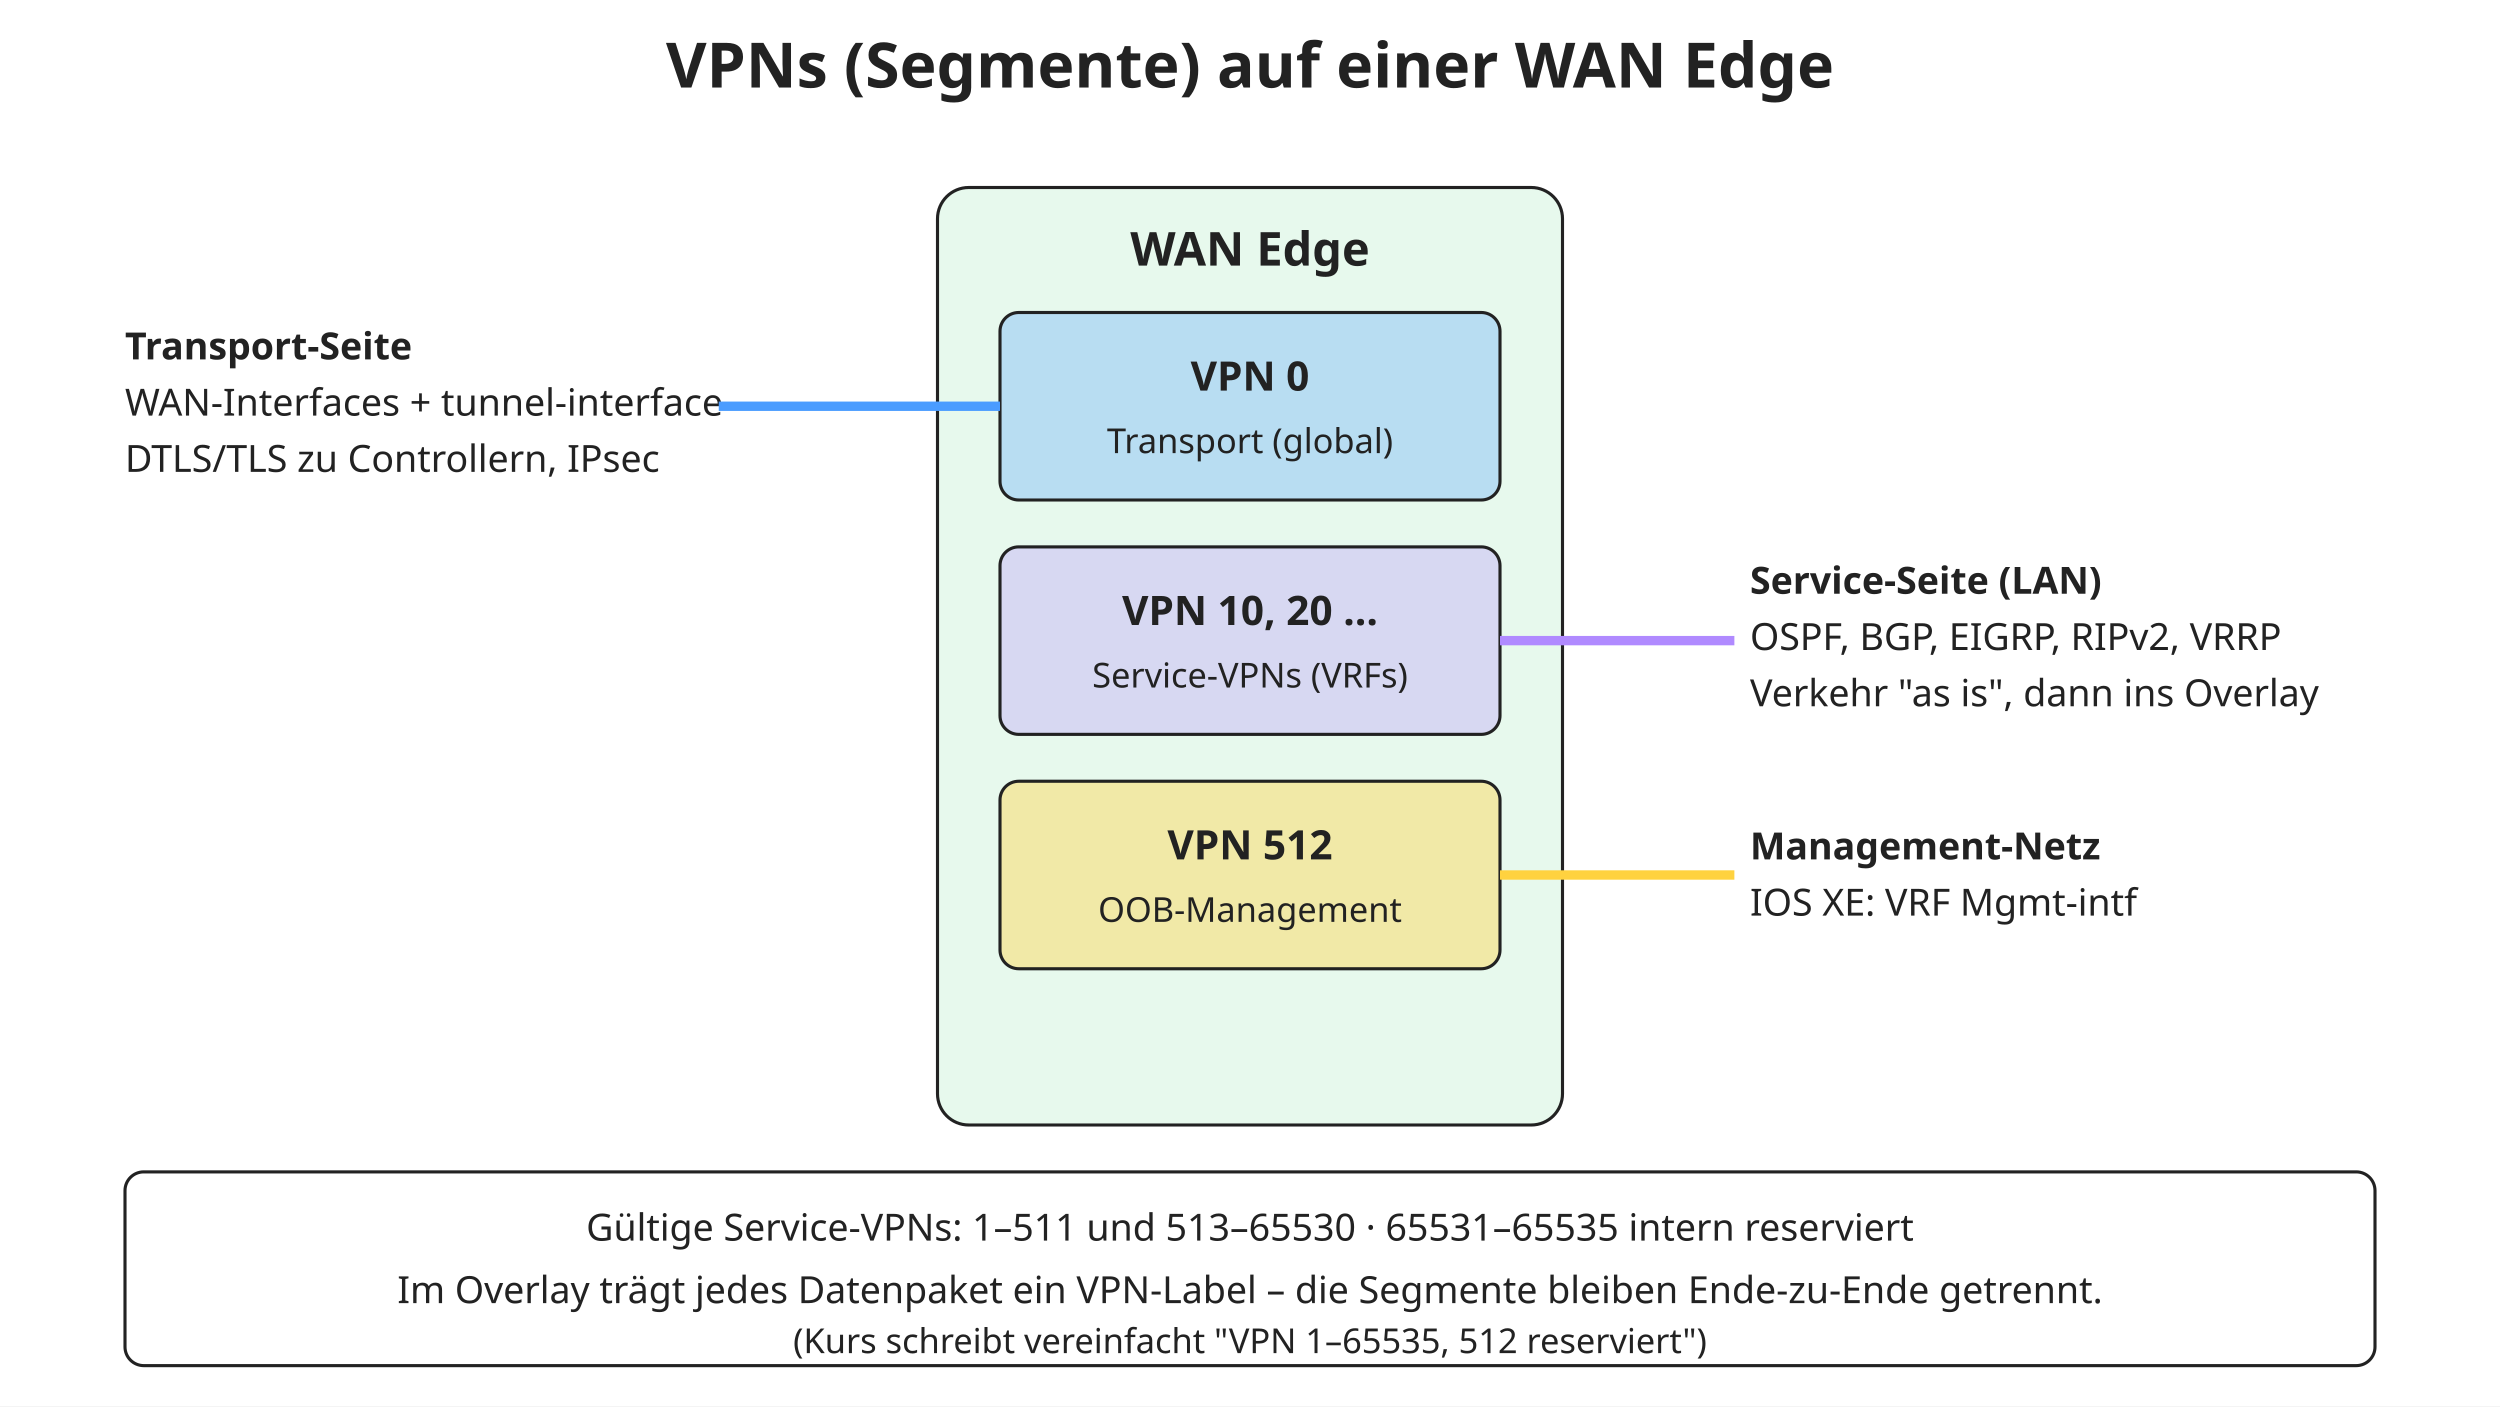
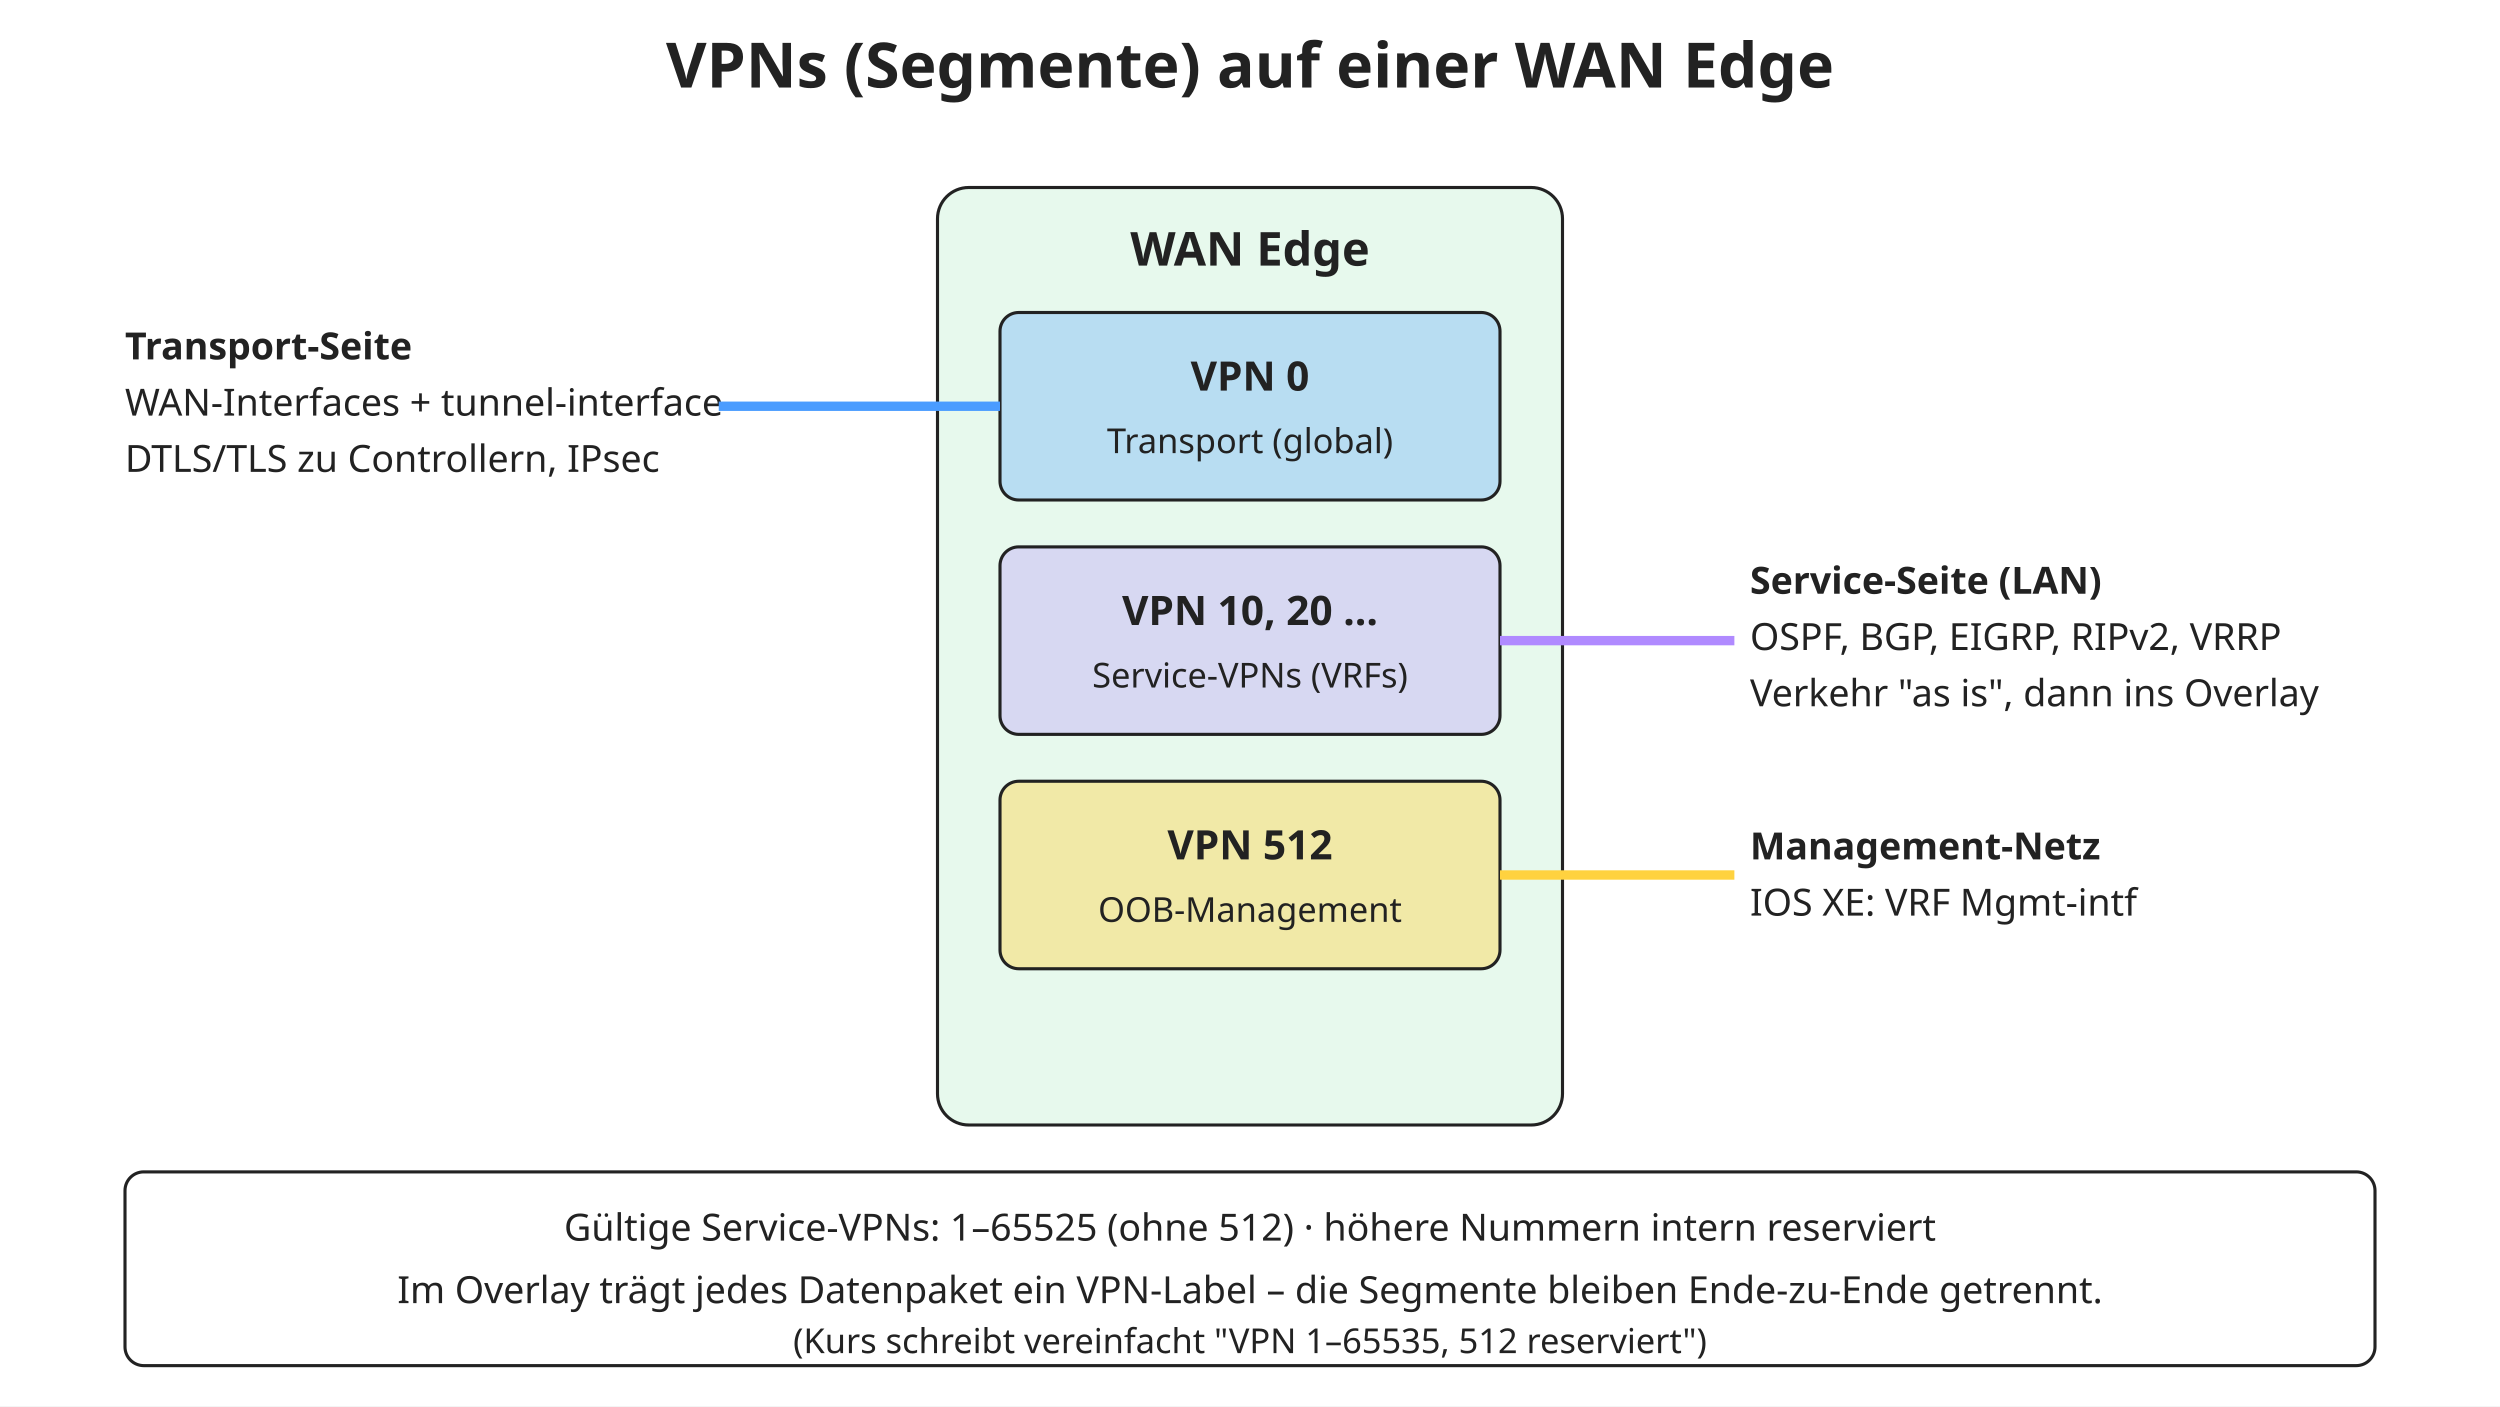
<svg xmlns="http://www.w3.org/2000/svg" viewBox="0 0 800 450" font-family="sans-serif">
  <rect width="800" height="450" fill="#ffffff" />
  <text x="400" y="28" text-anchor="middle" font-size="20" font-weight="bold" fill="#222">VPNs (Segmente) auf einer WAN Edge</text>
  <rect x="300" y="60" width="200" height="300" rx="10" fill="#39c86a" fill-opacity="0.12" stroke="#222" />
  <text x="400" y="85" text-anchor="middle" font-size="15" font-weight="bold" fill="#222">WAN Edge</text>
  <rect x="320" y="100" width="160" height="60" rx="6" fill="#4a9cff" fill-opacity="0.3" stroke="#222" />
  <text x="400" y="125" text-anchor="middle" font-size="13" font-weight="bold" fill="#222">VPN 0</text>
  <text x="400" y="145" text-anchor="middle" font-size="11" fill="#222">Transport (global)</text>
  <rect x="320" y="175" width="160" height="60" rx="6" fill="#b08aff" fill-opacity="0.3" stroke="#222" />
  <text x="400" y="200" text-anchor="middle" font-size="13" font-weight="bold" fill="#222">VPN 10, 20 ...</text>
  <text x="400" y="220" text-anchor="middle" font-size="11" fill="#222">Service-VPNs (VRFs)</text>
  <rect x="320" y="250" width="160" height="60" rx="6" fill="#ffd23f" fill-opacity="0.4" stroke="#222" />
  <text x="400" y="275" text-anchor="middle" font-size="13" font-weight="bold" fill="#222">VPN 512</text>
  <text x="400" y="295" text-anchor="middle" font-size="11" fill="#222">OOB-Management</text>
  <g font-size="12" fill="#222">
    <text x="40" y="115" font-weight="bold">Transport-Seite</text>
    <text x="40" y="133">WAN-Interfaces + tunnel-interface</text>
    <text x="40" y="151">DTLS/TLS zu Controllern, IPsec</text>
    <line x1="230" y1="130" x2="320" y2="130" stroke="#4a9cff" stroke-width="3" />
    <text x="560" y="190" font-weight="bold">Service-Seite (LAN)</text>
    <text x="560" y="208">OSPF, BGP, EIGRP, RIPv2, VRRP</text>
    <text x="560" y="226">Verkehr "as is", dann ins Overlay</text>
    <line x1="480" y1="205" x2="555" y2="205" stroke="#b08aff" stroke-width="3" />
    <text x="560" y="275" font-weight="bold">Management-Netz</text>
    <text x="560" y="293">IOS XE: VRF Mgmt-intf</text>
    <line x1="480" y1="280" x2="555" y2="280" stroke="#ffd23f" stroke-width="3" />
  </g>
  <rect x="40" y="375" width="720" height="62" rx="6" fill="#ffffff" stroke="#222" />
-   <text x="400" y="397" text-anchor="middle" font-size="12" fill="#222">Gültige Service-VPNs: 1–511 und 513–65530 · 65531–65535 intern reserviert</text>
+   <text x="400" y="397" text-anchor="middle" font-size="12" fill="#222">Gültige Service-VPNs: 1–65525 (ohne 512) · höhere Nummern intern reserviert</text>
  <text x="400" y="417" text-anchor="middle" font-size="12" fill="#222">Im Overlay trägt jedes Datenpaket ein VPN-Label – die Segmente bleiben Ende-zu-Ende getrennt.</text>
  <text x="400" y="433" text-anchor="middle" font-size="11" fill="#222">(Kurs schreibt vereinfacht "VPN 1–65535, 512 reserviert")</text>
</svg>
